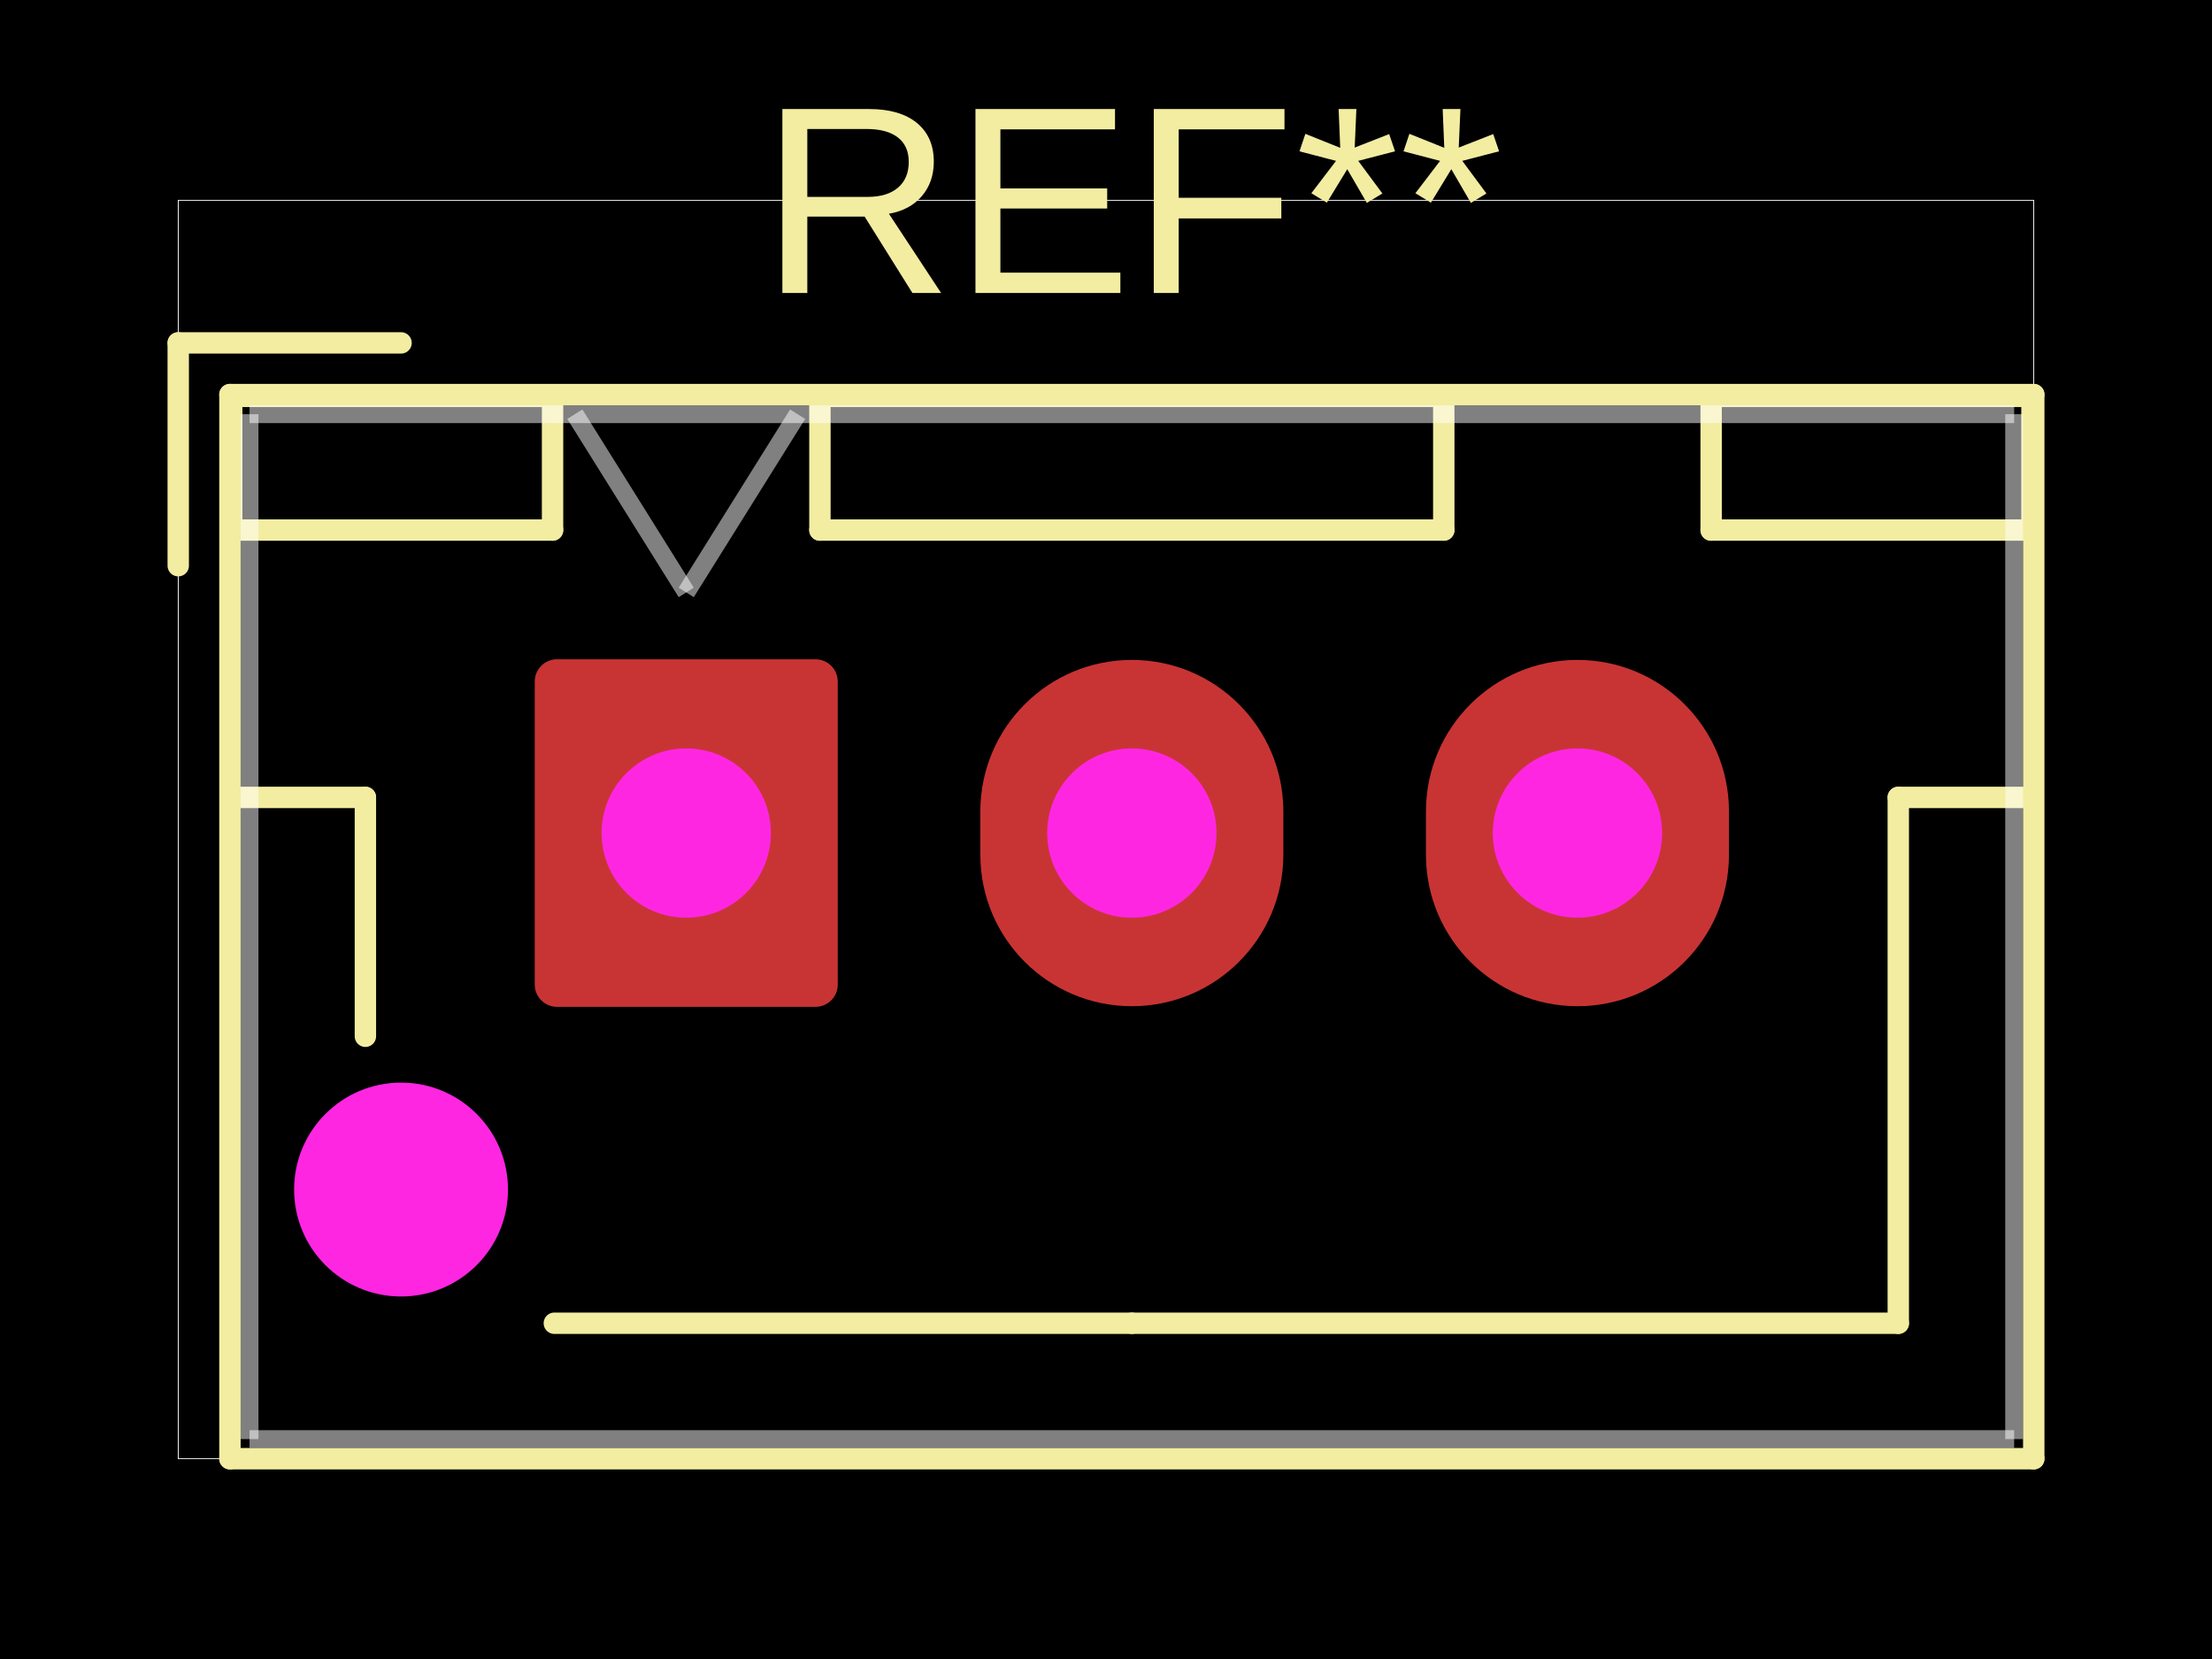
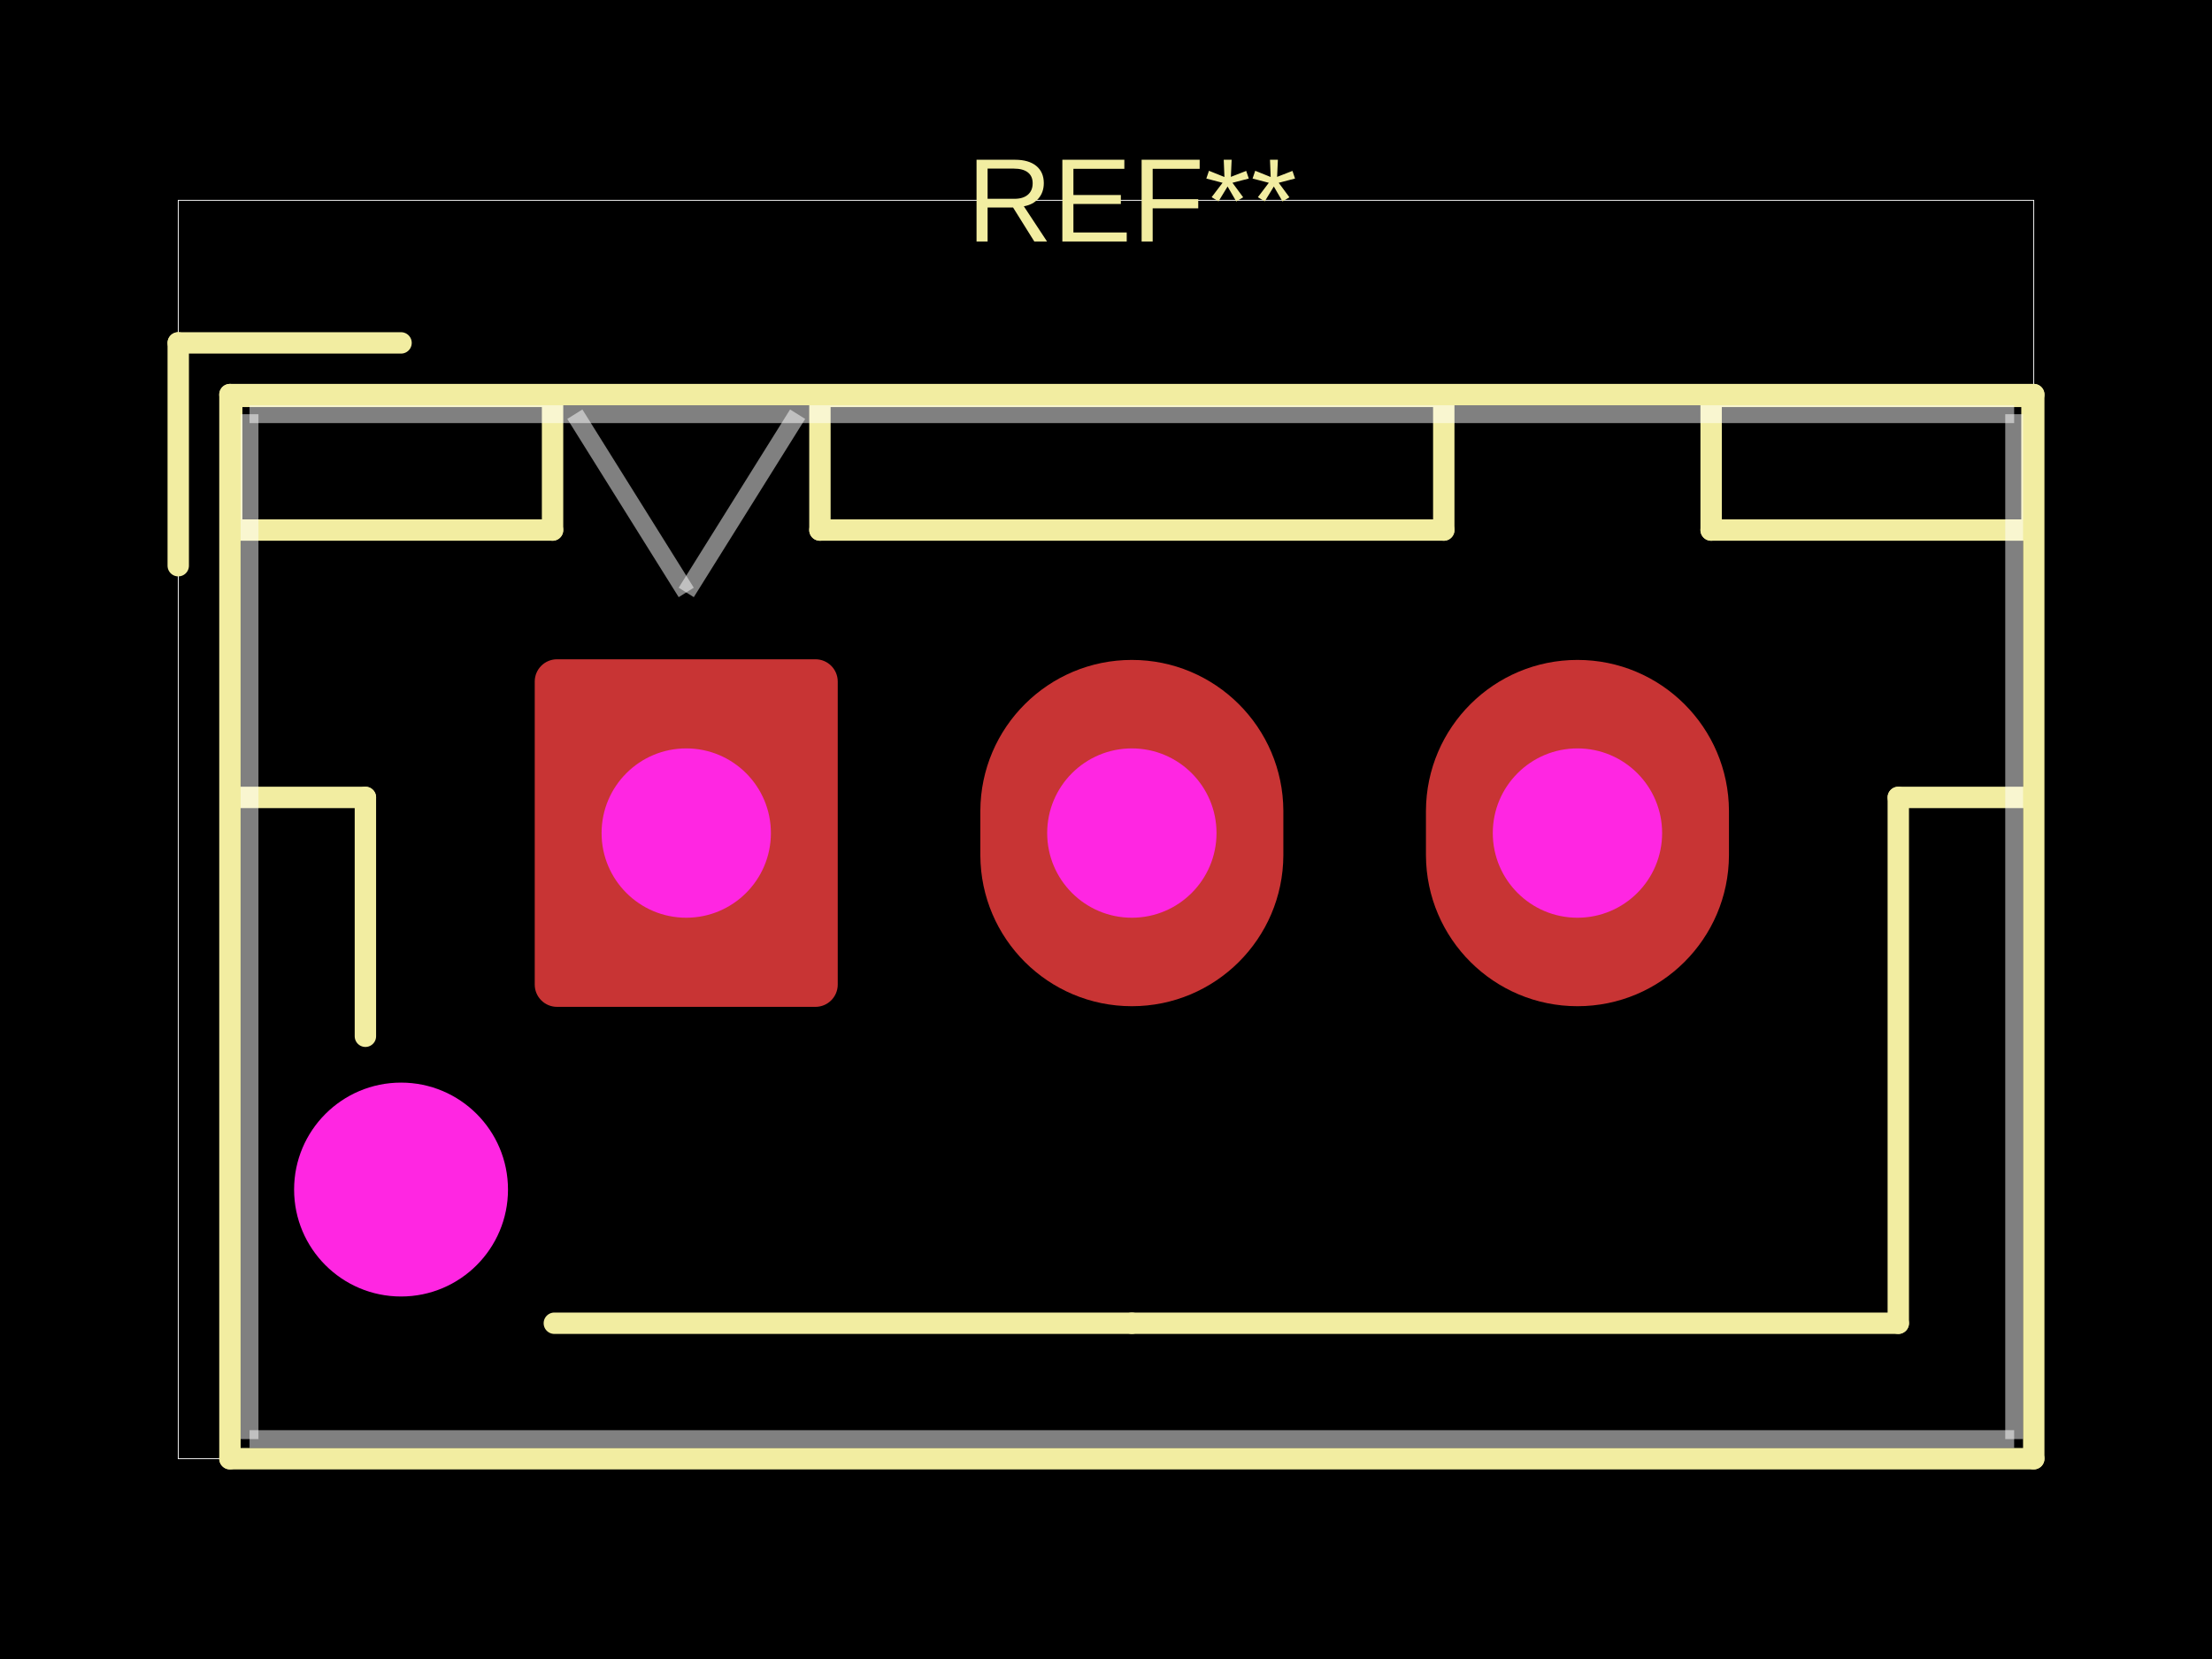
<svg xmlns="http://www.w3.org/2000/svg" width="800" height="600">
  <style />
  <rect class="boundary" x="0" y="0" fill="#000" width="800" height="600" data-type="pcb_background" data-pcb-layer="global" />
  <rect class="pcb-boundary" fill="none" stroke="#fff" stroke-width="0.3" x="64.464" y="72.442" width="671.072" height="455.117" data-type="pcb_boundary" data-pcb-layer="global" />
-   <text x="0" y="0" dx="0" dy="0" fill="#f2eda1" font-family="Arial, sans-serif" font-size="96.696" text-anchor="middle" dominant-baseline="central" transform="matrix(1,0,0,1,409.3473,72.44158)" class="pcb-silkscreen-text pcb-silkscreen-top" data-pcb-silkscreen-text-id="pcb_silkscreen_text_0" stroke="none" data-type="pcb_silkscreen_text" data-pcb-layer="top">REF**</text>
+   <text x="0" y="0" dx="0" dy="0" fill="#f2eda1" font-family="Arial, sans-serif" font-size="42.976" text-anchor="middle" dominant-baseline="central" transform="matrix(1,0,0,1,409.3473,72.44158)" class="pcb-silkscreen-text pcb-silkscreen-top" data-pcb-silkscreen-text-id="pcb_silkscreen_text_0" stroke="none" data-type="pcb_silkscreen_text" data-pcb-layer="top">REF**</text>
  <path class="pcb-silkscreen pcb-silkscreen-top" d="M 83.159 142.707 L 83.159 527.558" fill="none" stroke="#f2eda1" stroke-width="7.736" stroke-linecap="round" stroke-linejoin="round" data-pcb-component-id="pcb_component_0" data-pcb-silkscreen-path-id="pcb_silkscreen_path_0" data-type="pcb_silkscreen_path" data-pcb-layer="top" />
  <path class="pcb-silkscreen pcb-silkscreen-top" d="M 83.159 527.558 L 735.536 527.558" fill="none" stroke="#f2eda1" stroke-width="7.736" stroke-linecap="round" stroke-linejoin="round" data-pcb-component-id="pcb_component_0" data-pcb-silkscreen-path-id="pcb_silkscreen_path_1" data-type="pcb_silkscreen_path" data-pcb-layer="top" />
  <path class="pcb-silkscreen pcb-silkscreen-top" d="M 735.536 527.558 L 735.536 142.707" fill="none" stroke="#f2eda1" stroke-width="7.736" stroke-linecap="round" stroke-linejoin="round" data-pcb-component-id="pcb_component_0" data-pcb-silkscreen-path-id="pcb_silkscreen_path_2" data-type="pcb_silkscreen_path" data-pcb-layer="top" />
  <path class="pcb-silkscreen pcb-silkscreen-top" d="M 735.536 142.707 L 83.159 142.707" fill="none" stroke="#f2eda1" stroke-width="7.736" stroke-linecap="round" stroke-linejoin="round" data-pcb-component-id="pcb_component_0" data-pcb-silkscreen-path-id="pcb_silkscreen_path_3" data-type="pcb_silkscreen_path" data-pcb-layer="top" />
  <path class="pcb-silkscreen pcb-silkscreen-top" d="M 296.535 143.352 L 296.535 191.7" fill="none" stroke="#f2eda1" stroke-width="7.736" stroke-linecap="round" stroke-linejoin="round" data-pcb-component-id="pcb_component_0" data-pcb-silkscreen-path-id="pcb_silkscreen_path_4" data-type="pcb_silkscreen_path" data-pcb-layer="top" />
  <path class="pcb-silkscreen pcb-silkscreen-top" d="M 296.535 191.7 L 522.16 191.7" fill="none" stroke="#f2eda1" stroke-width="7.736" stroke-linecap="round" stroke-linejoin="round" data-pcb-component-id="pcb_component_0" data-pcb-silkscreen-path-id="pcb_silkscreen_path_5" data-type="pcb_silkscreen_path" data-pcb-layer="top" />
  <path class="pcb-silkscreen pcb-silkscreen-top" d="M 522.16 191.7 L 522.16 143.352" fill="none" stroke="#f2eda1" stroke-width="7.736" stroke-linecap="round" stroke-linejoin="round" data-pcb-component-id="pcb_component_0" data-pcb-silkscreen-path-id="pcb_silkscreen_path_6" data-type="pcb_silkscreen_path" data-pcb-layer="top" />
  <path class="pcb-silkscreen pcb-silkscreen-top" d="M 522.16 143.352 L 296.535 143.352" fill="none" stroke="#f2eda1" stroke-width="7.736" stroke-linecap="round" stroke-linejoin="round" data-pcb-component-id="pcb_component_0" data-pcb-silkscreen-path-id="pcb_silkscreen_path_7" data-type="pcb_silkscreen_path" data-pcb-layer="top" />
  <path class="pcb-silkscreen pcb-silkscreen-top" d="M 83.803 143.352 L 83.803 191.7" fill="none" stroke="#f2eda1" stroke-width="7.736" stroke-linecap="round" stroke-linejoin="round" data-pcb-component-id="pcb_component_0" data-pcb-silkscreen-path-id="pcb_silkscreen_path_8" data-type="pcb_silkscreen_path" data-pcb-layer="top" />
  <path class="pcb-silkscreen pcb-silkscreen-top" d="M 83.803 191.7 L 199.839 191.7" fill="none" stroke="#f2eda1" stroke-width="7.736" stroke-linecap="round" stroke-linejoin="round" data-pcb-component-id="pcb_component_0" data-pcb-silkscreen-path-id="pcb_silkscreen_path_9" data-type="pcb_silkscreen_path" data-pcb-layer="top" />
  <path class="pcb-silkscreen pcb-silkscreen-top" d="M 199.839 191.7 L 199.839 143.352" fill="none" stroke="#f2eda1" stroke-width="7.736" stroke-linecap="round" stroke-linejoin="round" data-pcb-component-id="pcb_component_0" data-pcb-silkscreen-path-id="pcb_silkscreen_path_10" data-type="pcb_silkscreen_path" data-pcb-layer="top" />
  <path class="pcb-silkscreen pcb-silkscreen-top" d="M 199.839 143.352 L 83.803 143.352" fill="none" stroke="#f2eda1" stroke-width="7.736" stroke-linecap="round" stroke-linejoin="round" data-pcb-component-id="pcb_component_0" data-pcb-silkscreen-path-id="pcb_silkscreen_path_11" data-type="pcb_silkscreen_path" data-pcb-layer="top" />
  <path class="pcb-silkscreen pcb-silkscreen-top" d="M 618.856 143.352 L 618.856 191.7" fill="none" stroke="#f2eda1" stroke-width="7.736" stroke-linecap="round" stroke-linejoin="round" data-pcb-component-id="pcb_component_0" data-pcb-silkscreen-path-id="pcb_silkscreen_path_12" data-type="pcb_silkscreen_path" data-pcb-layer="top" />
  <path class="pcb-silkscreen pcb-silkscreen-top" d="M 618.856 191.7 L 734.891 191.7" fill="none" stroke="#f2eda1" stroke-width="7.736" stroke-linecap="round" stroke-linejoin="round" data-pcb-component-id="pcb_component_0" data-pcb-silkscreen-path-id="pcb_silkscreen_path_13" data-type="pcb_silkscreen_path" data-pcb-layer="top" />
  <path class="pcb-silkscreen pcb-silkscreen-top" d="M 734.891 191.7 L 734.891 143.352" fill="none" stroke="#f2eda1" stroke-width="7.736" stroke-linecap="round" stroke-linejoin="round" data-pcb-component-id="pcb_component_0" data-pcb-silkscreen-path-id="pcb_silkscreen_path_14" data-type="pcb_silkscreen_path" data-pcb-layer="top" />
  <path class="pcb-silkscreen pcb-silkscreen-top" d="M 734.891 143.352 L 618.856 143.352" fill="none" stroke="#f2eda1" stroke-width="7.736" stroke-linecap="round" stroke-linejoin="round" data-pcb-component-id="pcb_component_0" data-pcb-silkscreen-path-id="pcb_silkscreen_path_15" data-type="pcb_silkscreen_path" data-pcb-layer="top" />
  <path class="pcb-silkscreen pcb-silkscreen-top" d="M 83.803 288.396 L 132.151 288.396" fill="none" stroke="#f2eda1" stroke-width="7.736" stroke-linecap="round" stroke-linejoin="round" data-pcb-component-id="pcb_component_0" data-pcb-silkscreen-path-id="pcb_silkscreen_path_16" data-type="pcb_silkscreen_path" data-pcb-layer="top" />
  <path class="pcb-silkscreen pcb-silkscreen-top" d="M 132.151 288.396 L 132.151 374.778" fill="none" stroke="#f2eda1" stroke-width="7.736" stroke-linecap="round" stroke-linejoin="round" data-pcb-component-id="pcb_component_0" data-pcb-silkscreen-path-id="pcb_silkscreen_path_17" data-type="pcb_silkscreen_path" data-pcb-layer="top" />
  <path class="pcb-silkscreen pcb-silkscreen-top" d="M 409.347 478.566 L 200.483 478.566" fill="none" stroke="#f2eda1" stroke-width="7.736" stroke-linecap="round" stroke-linejoin="round" data-pcb-component-id="pcb_component_0" data-pcb-silkscreen-path-id="pcb_silkscreen_path_18" data-type="pcb_silkscreen_path" data-pcb-layer="top" />
  <path class="pcb-silkscreen pcb-silkscreen-top" d="M 734.891 288.396 L 686.543 288.396" fill="none" stroke="#f2eda1" stroke-width="7.736" stroke-linecap="round" stroke-linejoin="round" data-pcb-component-id="pcb_component_0" data-pcb-silkscreen-path-id="pcb_silkscreen_path_19" data-type="pcb_silkscreen_path" data-pcb-layer="top" />
  <path class="pcb-silkscreen pcb-silkscreen-top" d="M 686.543 288.396 L 686.543 478.566" fill="none" stroke="#f2eda1" stroke-width="7.736" stroke-linecap="round" stroke-linejoin="round" data-pcb-component-id="pcb_component_0" data-pcb-silkscreen-path-id="pcb_silkscreen_path_20" data-type="pcb_silkscreen_path" data-pcb-layer="top" />
  <path class="pcb-silkscreen pcb-silkscreen-top" d="M 686.543 478.566 L 409.347 478.566" fill="none" stroke="#f2eda1" stroke-width="7.736" stroke-linecap="round" stroke-linejoin="round" data-pcb-component-id="pcb_component_0" data-pcb-silkscreen-path-id="pcb_silkscreen_path_21" data-type="pcb_silkscreen_path" data-pcb-layer="top" />
  <path class="pcb-silkscreen pcb-silkscreen-top" d="M 145.044 124.013 L 64.464 124.013" fill="none" stroke="#f2eda1" stroke-width="7.736" stroke-linecap="round" stroke-linejoin="round" data-pcb-component-id="pcb_component_0" data-pcb-silkscreen-path-id="pcb_silkscreen_path_22" data-type="pcb_silkscreen_path" data-pcb-layer="top" />
  <path class="pcb-silkscreen pcb-silkscreen-top" d="M 64.464 124.013 L 64.464 204.593" fill="none" stroke="#f2eda1" stroke-width="7.736" stroke-linecap="round" stroke-linejoin="round" data-pcb-component-id="pcb_component_0" data-pcb-silkscreen-path-id="pcb_silkscreen_path_23" data-type="pcb_silkscreen_path" data-pcb-layer="top" />
  <g data-type="pcb_plated_hole" data-pcb-layer="through">
    <rect class="pcb-hole-outer-pad" fill="rgb(200, 52, 52)" x="193.392" y="238.437" width="109.589" height="125.705" rx="8.058" ry="8.058" data-type="pcb_plated_hole" data-pcb-layer="top" />
    <circle class="pcb-hole-inner" fill="#FF26E2" cx="248.187" cy="301.289" r="30.62" data-type="pcb_plated_hole_drill" data-pcb-layer="drill" />
  </g>
  <g data-type="pcb_plated_hole" data-pcb-layer="through">
    <path class="pcb-hole-outer" fill="rgb(200, 52, 52)" d="M54.795,-8.058 v16.116 a54.795,54.795 0 0 1 -109.589,0 v-16.116 a54.795,54.795 0 0 1 109.589,0 z" transform="translate(409.3473 301.2893)" data-type="pcb_plated_hole" data-pcb-layer="top" />
    <path class="pcb-hole-inner" fill="#FF26E2" d="M-30.62,0 a30.62,30.62 0 0 1 61.241,0 a30.62,30.62 0 0 1 -61.241,0 z" transform="translate(409.3473 301.2893)" data-type="pcb_plated_hole_drill" data-pcb-layer="drill" />
  </g>
  <g data-type="pcb_plated_hole" data-pcb-layer="through">
    <path class="pcb-hole-outer" fill="rgb(200, 52, 52)" d="M54.795,-8.058 v16.116 a54.795,54.795 0 0 1 -109.589,0 v-16.116 a54.795,54.795 0 0 1 109.589,0 z" transform="translate(570.5077 301.2893)" data-type="pcb_plated_hole" data-pcb-layer="top" />
    <path class="pcb-hole-inner" fill="#FF26E2" d="M-30.62,0 a30.62,30.62 0 0 1 61.241,0 a30.62,30.62 0 0 1 -61.241,0 z" transform="translate(570.5077 301.2893)" data-type="pcb_plated_hole_drill" data-pcb-layer="drill" />
  </g>
  <circle class="pcb-hole" cx="145.044" cy="430.218" r="38.678" fill="#FF26E2" data-type="pcb_hole" data-pcb-layer="drill" />
  <path class="pcb-fabrication-note-path" stroke="rgba(255,255,255,0.5)" fill="none" d="M 90.25 149.799 L 90.25 520.467" stroke-width="6.446" data-pcb-component-id="pcb_component_0" data-pcb-fabrication-note-path-id="pcb_fabrication_note_path_0" data-type="pcb_fabrication_note_path" data-pcb-layer="overlay" />
  <path class="pcb-fabrication-note-path" stroke="rgba(255,255,255,0.5)" fill="none" d="M 90.25 520.467 L 728.445 520.467" stroke-width="6.446" data-pcb-component-id="pcb_component_0" data-pcb-fabrication-note-path-id="pcb_fabrication_note_path_1" data-type="pcb_fabrication_note_path" data-pcb-layer="overlay" />
  <path class="pcb-fabrication-note-path" stroke="rgba(255,255,255,0.5)" fill="none" d="M 728.445 520.467 L 728.445 149.799" stroke-width="6.446" data-pcb-component-id="pcb_component_0" data-pcb-fabrication-note-path-id="pcb_fabrication_note_path_2" data-type="pcb_fabrication_note_path" data-pcb-layer="overlay" />
  <path class="pcb-fabrication-note-path" stroke="rgba(255,255,255,0.5)" fill="none" d="M 728.445 149.799 L 90.25 149.799" stroke-width="6.446" data-pcb-component-id="pcb_component_0" data-pcb-fabrication-note-path-id="pcb_fabrication_note_path_3" data-type="pcb_fabrication_note_path" data-pcb-layer="overlay" />
  <path class="pcb-fabrication-note-path" stroke="rgba(255,255,255,0.5)" fill="none" d="M 207.897 149.799 L 248.187 214.263" stroke-width="6.446" data-pcb-component-id="pcb_component_0" data-pcb-fabrication-note-path-id="pcb_fabrication_note_path_4" data-type="pcb_fabrication_note_path" data-pcb-layer="overlay" />
  <path class="pcb-fabrication-note-path" stroke="rgba(255,255,255,0.5)" fill="none" d="M 248.187 214.263 L 288.477 149.799" stroke-width="6.446" data-pcb-component-id="pcb_component_0" data-pcb-fabrication-note-path-id="pcb_fabrication_note_path_5" data-type="pcb_fabrication_note_path" data-pcb-layer="overlay" />
</svg>
